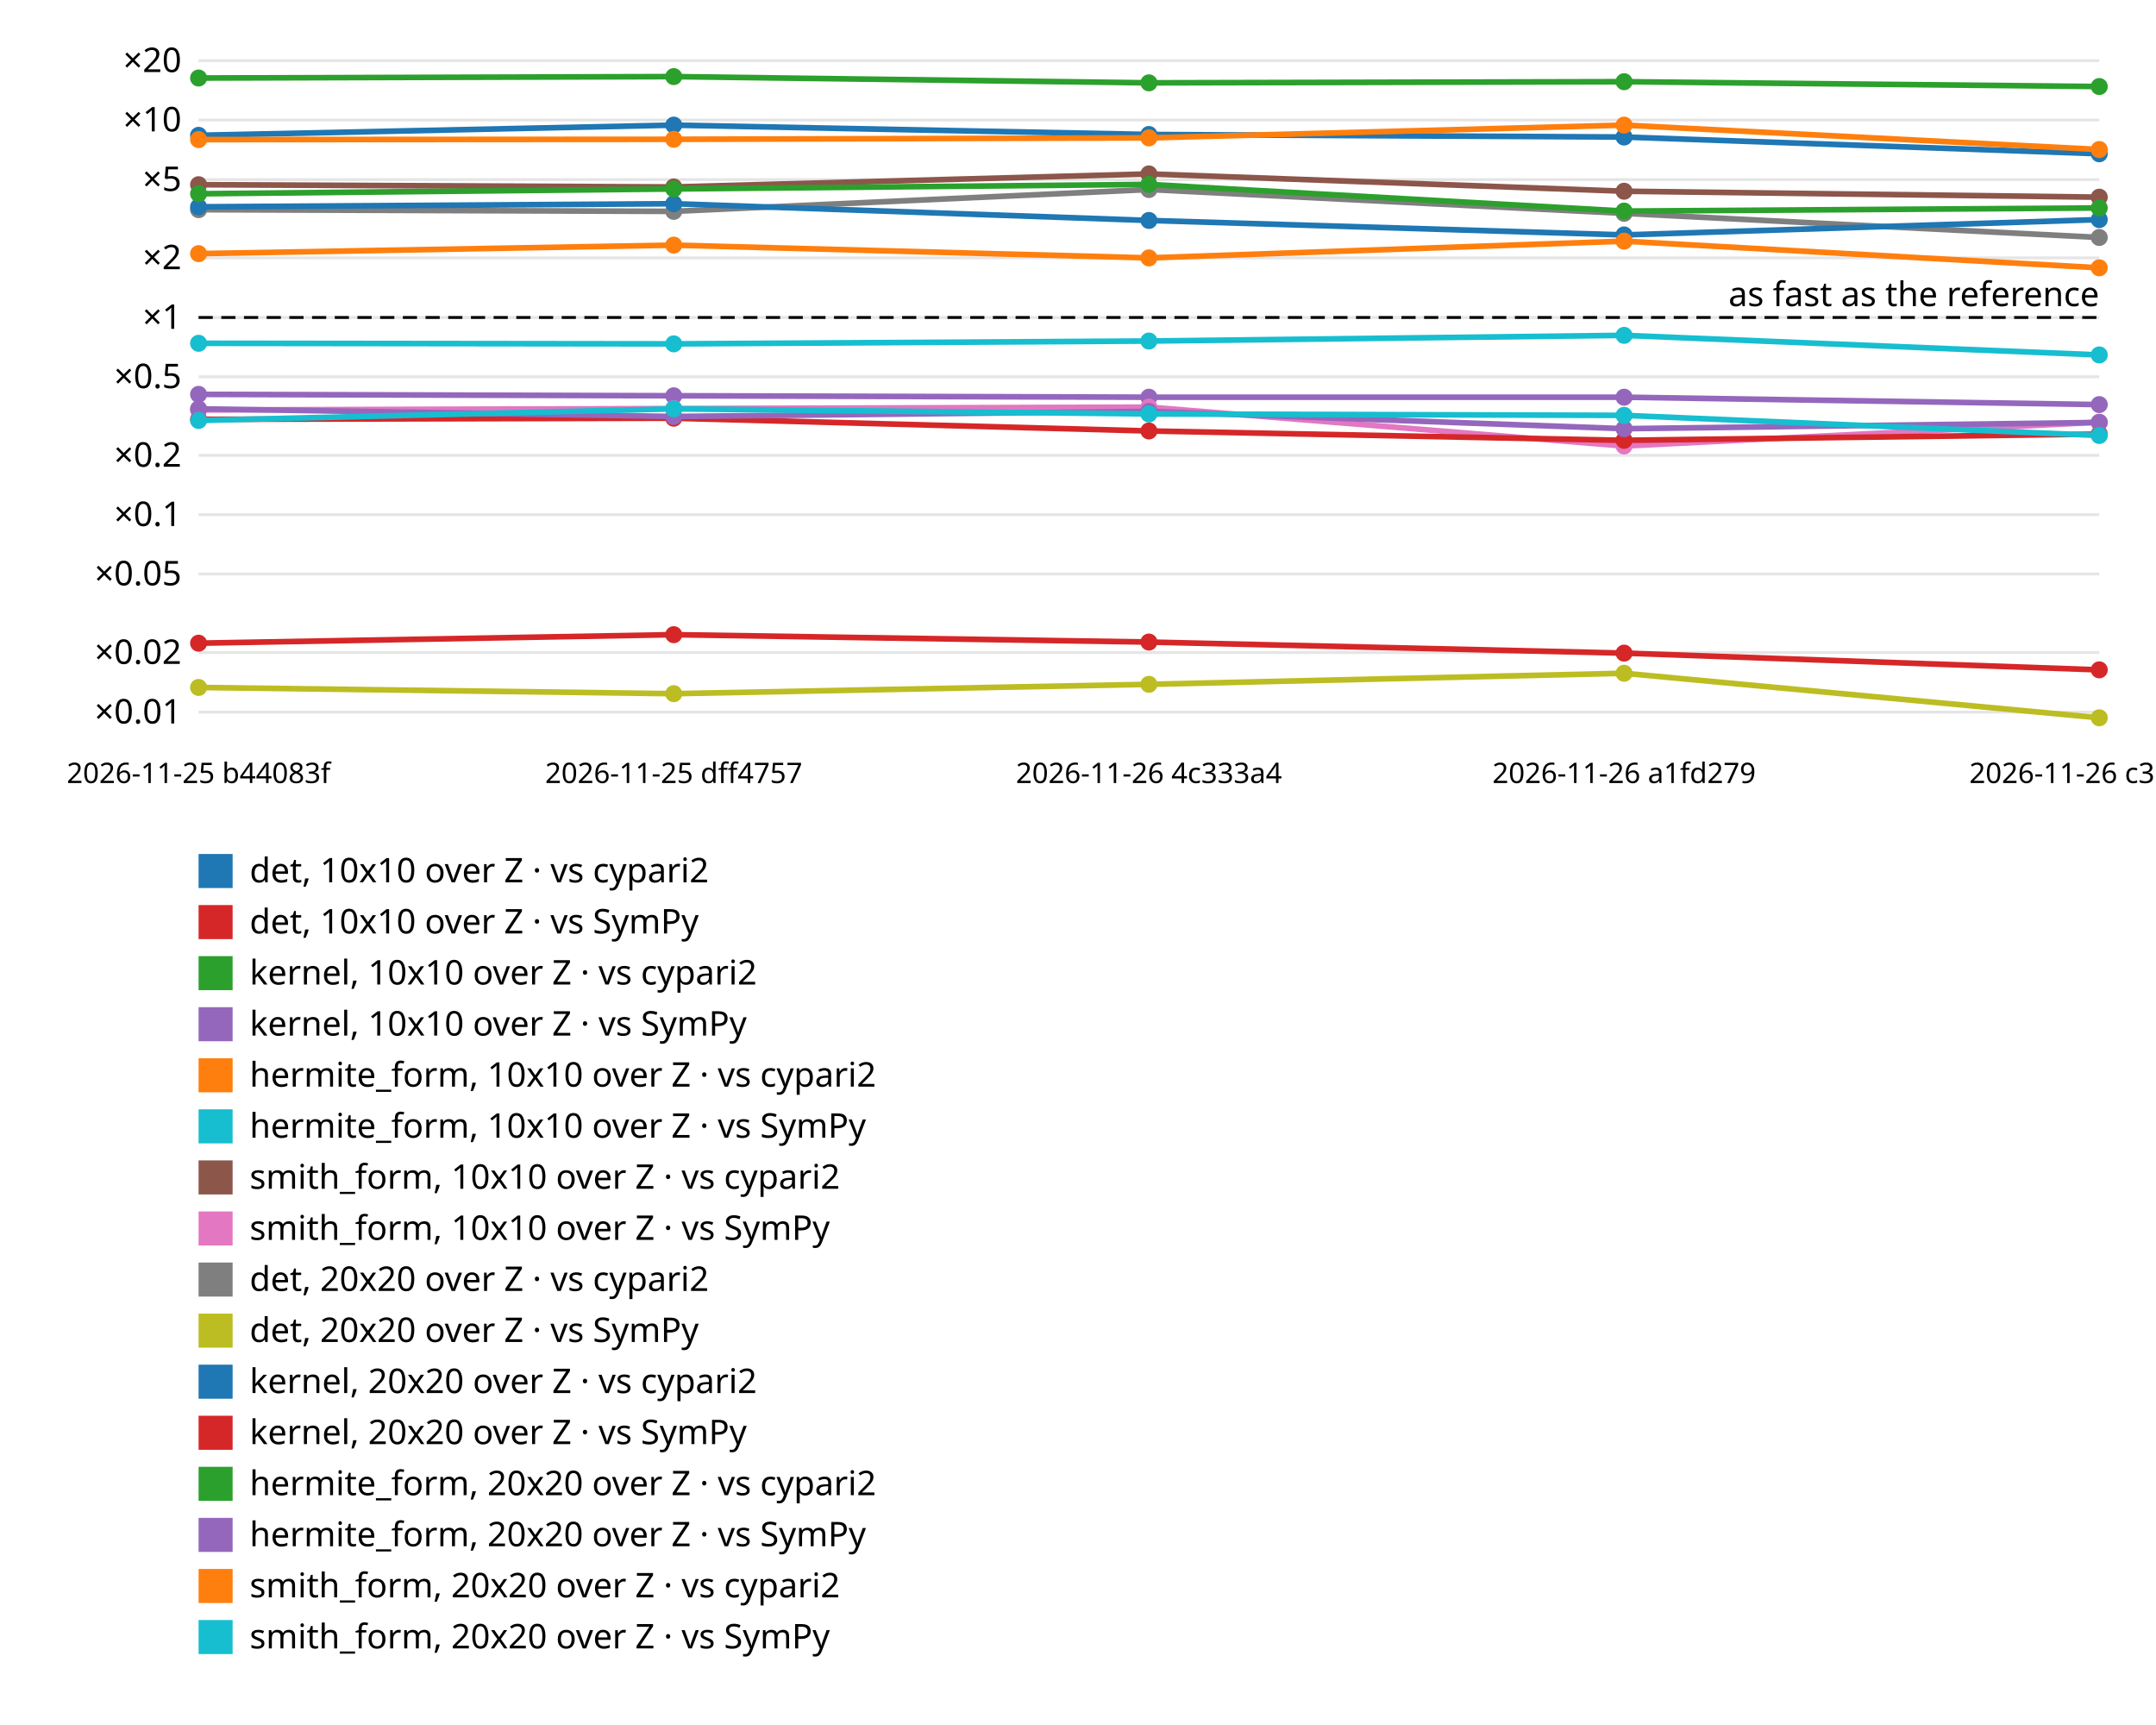
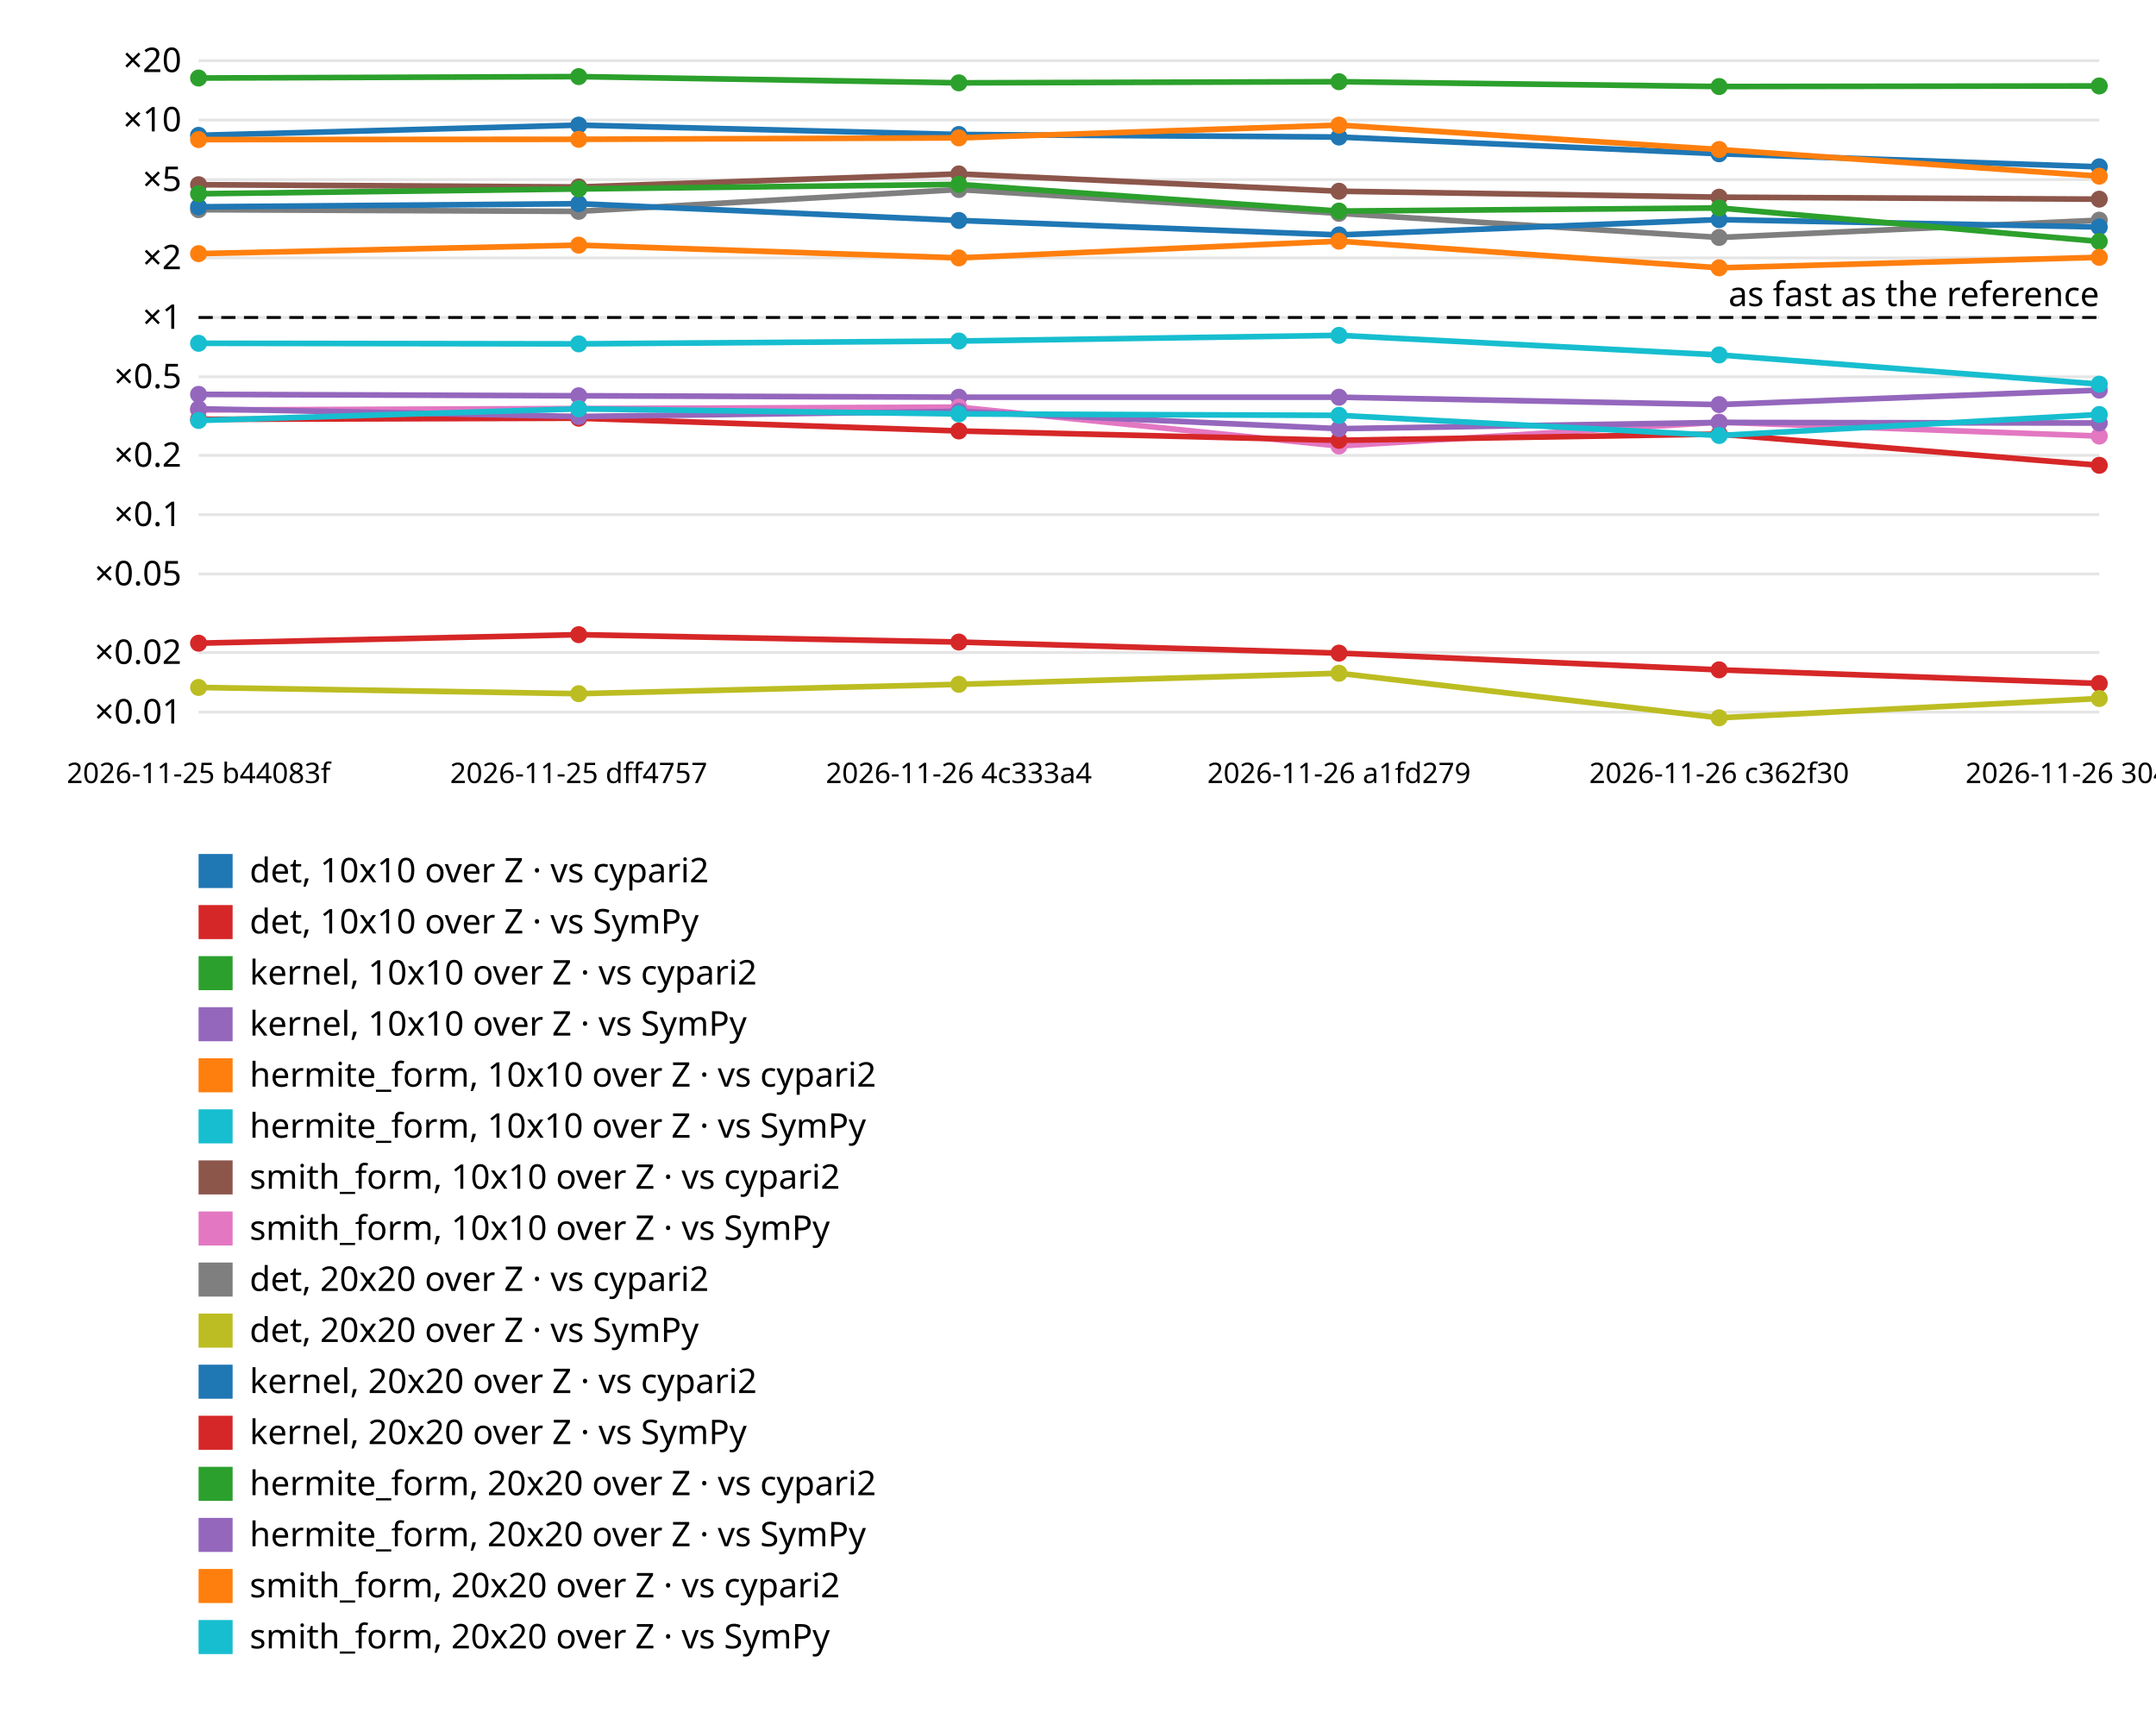
<svg xmlns="http://www.w3.org/2000/svg" width="760" height="608" font-family="sans-serif" font-size="12">
  <rect width="760" height="608" fill="white" />
  <line x1="70" x2="740" y1="251.0" y2="251.0" stroke="#e5e5e5" />
  <text x="64" y="255.0" text-anchor="end">×0.01</text>
  <line x1="70" x2="740" y1="230.0" y2="230.0" stroke="#e5e5e5" />
  <text x="64" y="234.0" text-anchor="end">×0.02</text>
  <line x1="70" x2="740" y1="202.3" y2="202.3" stroke="#e5e5e5" />
  <text x="64" y="206.3" text-anchor="end">×0.05</text>
  <line x1="70" x2="740" y1="181.4" y2="181.4" stroke="#e5e5e5" />
  <text x="64" y="185.4" text-anchor="end">×0.1</text>
  <line x1="70" x2="740" y1="160.5" y2="160.5" stroke="#e5e5e5" />
  <text x="64" y="164.5" text-anchor="end">×0.2</text>
  <line x1="70" x2="740" y1="132.8" y2="132.8" stroke="#e5e5e5" />
  <text x="64" y="136.8" text-anchor="end">×0.5</text>
  <line x1="70" x2="740" y1="111.9" y2="111.9" stroke="#e5e5e5" />
  <text x="64" y="115.9" text-anchor="end">×1</text>
  <line x1="70" x2="740" y1="90.9" y2="90.9" stroke="#e5e5e5" />
  <text x="64" y="94.9" text-anchor="end">×2</text>
  <line x1="70" x2="740" y1="63.3" y2="63.3" stroke="#e5e5e5" />
  <text x="64" y="67.3" text-anchor="end">×5</text>
  <line x1="70" x2="740" y1="42.3" y2="42.3" stroke="#e5e5e5" />
  <text x="64" y="46.3" text-anchor="end">×10</text>
  <line x1="70" x2="740" y1="21.4" y2="21.4" stroke="#e5e5e5" />
  <text x="64" y="25.4" text-anchor="end">×20</text>
  <line x1="70" x2="740" y1="111.9" y2="111.9" stroke="black" stroke-dasharray="5 3" />
  <text x="740" y="107.9" text-anchor="end">as fast as the reference</text>
  <text x="70.0" y="276" text-anchor="middle" font-size="10">2026-11-25 b44083f</text>
-   <text x="237.5" y="276" text-anchor="middle" font-size="10">2026-11-25 dff4757</text>
-   <text x="405.0" y="276" text-anchor="middle" font-size="10">2026-11-26 4c333a4</text>
-   <text x="572.5" y="276" text-anchor="middle" font-size="10">2026-11-26 a1fd279</text>
-   <text x="740.0" y="276" text-anchor="middle" font-size="10">2026-11-26 c362f30</text>
-   <polyline points="70.0,47.7 237.5,44.1 405.0,47.4 572.5,48.3 740.0,54.2" fill="none" stroke="#1f77b4" stroke-width="2" />
+   <text x="204.0" y="276" text-anchor="middle" font-size="10">2026-11-25 dff4757</text>
+   <text x="338.0" y="276" text-anchor="middle" font-size="10">2026-11-26 4c333a4</text>
+   <text x="472.0" y="276" text-anchor="middle" font-size="10">2026-11-26 a1fd279</text>
+   <text x="606.0" y="276" text-anchor="middle" font-size="10">2026-11-26 c362f30</text>
+   <text x="740.0" y="276" text-anchor="middle" font-size="10">2026-11-26 304cb29</text>
+   <polyline points="70.0,47.7 204.0,44.1 338.0,47.4 472.0,48.3 606.0,54.2 740.0,58.8" fill="none" stroke="#1f77b4" stroke-width="2" />
  <circle cx="70.0" cy="47.7" r="3" fill="#1f77b4" />
-   <circle cx="237.5" cy="44.1" r="3" fill="#1f77b4" />
-   <circle cx="405.0" cy="47.4" r="3" fill="#1f77b4" />
-   <circle cx="572.5" cy="48.3" r="3" fill="#1f77b4" />
-   <circle cx="740.0" cy="54.2" r="3" fill="#1f77b4" />
+   <circle cx="204.0" cy="44.1" r="3" fill="#1f77b4" />
+   <circle cx="338.0" cy="47.4" r="3" fill="#1f77b4" />
+   <circle cx="472.0" cy="48.3" r="3" fill="#1f77b4" />
+   <circle cx="606.0" cy="54.2" r="3" fill="#1f77b4" />
+   <circle cx="740.0" cy="58.8" r="3" fill="#1f77b4" />
  <rect x="70" y="301" width="12" height="12" fill="#1f77b4" />
  <text x="88" y="311">det, 10x10 over Z · vs cypari2</text>
-   <polyline points="70.0,226.7 237.5,223.7 405.0,226.3 572.5,230.2 740.0,236.1" fill="none" stroke="#d62728" stroke-width="2" />
+   <polyline points="70.0,226.7 204.0,223.7 338.0,226.3 472.0,230.2 606.0,236.1 740.0,240.9" fill="none" stroke="#d62728" stroke-width="2" />
  <circle cx="70.0" cy="226.7" r="3" fill="#d62728" />
-   <circle cx="237.5" cy="223.7" r="3" fill="#d62728" />
-   <circle cx="405.0" cy="226.3" r="3" fill="#d62728" />
-   <circle cx="572.5" cy="230.2" r="3" fill="#d62728" />
-   <circle cx="740.0" cy="236.1" r="3" fill="#d62728" />
+   <circle cx="204.0" cy="223.7" r="3" fill="#d62728" />
+   <circle cx="338.0" cy="226.3" r="3" fill="#d62728" />
+   <circle cx="472.0" cy="230.2" r="3" fill="#d62728" />
+   <circle cx="606.0" cy="236.1" r="3" fill="#d62728" />
+   <circle cx="740.0" cy="240.9" r="3" fill="#d62728" />
  <rect x="70" y="319" width="12" height="12" fill="#d62728" />
  <text x="88" y="329">det, 10x10 over Z · vs SymPy</text>
-   <polyline points="70.0,27.5 237.5,27.0 405.0,29.2 572.5,28.8 740.0,30.5" fill="none" stroke="#2ca02c" stroke-width="2" />
+   <polyline points="70.0,27.5 204.0,27.0 338.0,29.2 472.0,28.8 606.0,30.5 740.0,30.3" fill="none" stroke="#2ca02c" stroke-width="2" />
  <circle cx="70.0" cy="27.5" r="3" fill="#2ca02c" />
-   <circle cx="237.5" cy="27.0" r="3" fill="#2ca02c" />
-   <circle cx="405.0" cy="29.2" r="3" fill="#2ca02c" />
-   <circle cx="572.5" cy="28.8" r="3" fill="#2ca02c" />
-   <circle cx="740.0" cy="30.5" r="3" fill="#2ca02c" />
+   <circle cx="204.0" cy="27.0" r="3" fill="#2ca02c" />
+   <circle cx="338.0" cy="29.2" r="3" fill="#2ca02c" />
+   <circle cx="472.0" cy="28.8" r="3" fill="#2ca02c" />
+   <circle cx="606.0" cy="30.5" r="3" fill="#2ca02c" />
+   <circle cx="740.0" cy="30.3" r="3" fill="#2ca02c" />
  <rect x="70" y="337" width="12" height="12" fill="#2ca02c" />
  <text x="88" y="347">kernel, 10x10 over Z · vs cypari2</text>
-   <polyline points="70.0,139.0 237.5,139.5 405.0,140.0 572.5,140.0 740.0,142.6" fill="none" stroke="#9467bd" stroke-width="2" />
+   <polyline points="70.0,139.0 204.0,139.5 338.0,140.0 472.0,140.0 606.0,142.6 740.0,137.5" fill="none" stroke="#9467bd" stroke-width="2" />
  <circle cx="70.0" cy="139.0" r="3" fill="#9467bd" />
-   <circle cx="237.5" cy="139.5" r="3" fill="#9467bd" />
-   <circle cx="405.0" cy="140.0" r="3" fill="#9467bd" />
-   <circle cx="572.5" cy="140.0" r="3" fill="#9467bd" />
-   <circle cx="740.0" cy="142.6" r="3" fill="#9467bd" />
+   <circle cx="204.0" cy="139.5" r="3" fill="#9467bd" />
+   <circle cx="338.0" cy="140.0" r="3" fill="#9467bd" />
+   <circle cx="472.0" cy="140.0" r="3" fill="#9467bd" />
+   <circle cx="606.0" cy="142.6" r="3" fill="#9467bd" />
+   <circle cx="740.0" cy="137.5" r="3" fill="#9467bd" />
  <rect x="70" y="355" width="12" height="12" fill="#9467bd" />
  <text x="88" y="365">kernel, 10x10 over Z · vs SymPy</text>
-   <polyline points="70.0,49.2 237.5,49.1 405.0,48.6 572.5,44.1 740.0,52.7" fill="none" stroke="#ff7f0e" stroke-width="2" />
+   <polyline points="70.0,49.2 204.0,49.1 338.0,48.6 472.0,44.1 606.0,52.7 740.0,62.1" fill="none" stroke="#ff7f0e" stroke-width="2" />
  <circle cx="70.0" cy="49.2" r="3" fill="#ff7f0e" />
-   <circle cx="237.5" cy="49.1" r="3" fill="#ff7f0e" />
-   <circle cx="405.0" cy="48.6" r="3" fill="#ff7f0e" />
-   <circle cx="572.5" cy="44.1" r="3" fill="#ff7f0e" />
-   <circle cx="740.0" cy="52.7" r="3" fill="#ff7f0e" />
+   <circle cx="204.0" cy="49.1" r="3" fill="#ff7f0e" />
+   <circle cx="338.0" cy="48.6" r="3" fill="#ff7f0e" />
+   <circle cx="472.0" cy="44.1" r="3" fill="#ff7f0e" />
+   <circle cx="606.0" cy="52.7" r="3" fill="#ff7f0e" />
+   <circle cx="740.0" cy="62.1" r="3" fill="#ff7f0e" />
  <rect x="70" y="373" width="12" height="12" fill="#ff7f0e" />
  <text x="88" y="383">hermite_form, 10x10 over Z · vs cypari2</text>
-   <polyline points="70.0,121.0 237.5,121.2 405.0,120.2 572.5,118.2 740.0,125.1" fill="none" stroke="#17becf" stroke-width="2" />
+   <polyline points="70.0,121.0 204.0,121.2 338.0,120.2 472.0,118.2 606.0,125.1 740.0,135.4" fill="none" stroke="#17becf" stroke-width="2" />
  <circle cx="70.0" cy="121.0" r="3" fill="#17becf" />
-   <circle cx="237.5" cy="121.2" r="3" fill="#17becf" />
-   <circle cx="405.0" cy="120.2" r="3" fill="#17becf" />
-   <circle cx="572.5" cy="118.2" r="3" fill="#17becf" />
-   <circle cx="740.0" cy="125.1" r="3" fill="#17becf" />
+   <circle cx="204.0" cy="121.2" r="3" fill="#17becf" />
+   <circle cx="338.0" cy="120.2" r="3" fill="#17becf" />
+   <circle cx="472.0" cy="118.2" r="3" fill="#17becf" />
+   <circle cx="606.0" cy="125.1" r="3" fill="#17becf" />
+   <circle cx="740.0" cy="135.4" r="3" fill="#17becf" />
  <rect x="70" y="391" width="12" height="12" fill="#17becf" />
  <text x="88" y="401">hermite_form, 10x10 over Z · vs SymPy</text>
-   <polyline points="70.0,65.1 237.5,65.9 405.0,61.3 572.5,67.4 740.0,69.5" fill="none" stroke="#8c564b" stroke-width="2" />
+   <polyline points="70.0,65.1 204.0,65.9 338.0,61.3 472.0,67.4 606.0,69.5 740.0,70.2" fill="none" stroke="#8c564b" stroke-width="2" />
  <circle cx="70.0" cy="65.1" r="3" fill="#8c564b" />
-   <circle cx="237.5" cy="65.9" r="3" fill="#8c564b" />
-   <circle cx="405.0" cy="61.3" r="3" fill="#8c564b" />
-   <circle cx="572.5" cy="67.4" r="3" fill="#8c564b" />
-   <circle cx="740.0" cy="69.5" r="3" fill="#8c564b" />
+   <circle cx="204.0" cy="65.9" r="3" fill="#8c564b" />
+   <circle cx="338.0" cy="61.3" r="3" fill="#8c564b" />
+   <circle cx="472.0" cy="67.4" r="3" fill="#8c564b" />
+   <circle cx="606.0" cy="69.5" r="3" fill="#8c564b" />
+   <circle cx="740.0" cy="70.2" r="3" fill="#8c564b" />
  <rect x="70" y="409" width="12" height="12" fill="#8c564b" />
  <text x="88" y="419">smith_form, 10x10 over Z · vs cypari2</text>
-   <polyline points="70.0,144.5 237.5,144.0 405.0,143.5 572.5,157.2 740.0,148.8" fill="none" stroke="#e377c2" stroke-width="2" />
+   <polyline points="70.0,144.5 204.0,144.0 338.0,143.5 472.0,157.2 606.0,148.8 740.0,153.7" fill="none" stroke="#e377c2" stroke-width="2" />
  <circle cx="70.0" cy="144.5" r="3" fill="#e377c2" />
-   <circle cx="237.5" cy="144.0" r="3" fill="#e377c2" />
-   <circle cx="405.0" cy="143.5" r="3" fill="#e377c2" />
-   <circle cx="572.5" cy="157.2" r="3" fill="#e377c2" />
-   <circle cx="740.0" cy="148.8" r="3" fill="#e377c2" />
+   <circle cx="204.0" cy="144.0" r="3" fill="#e377c2" />
+   <circle cx="338.0" cy="143.5" r="3" fill="#e377c2" />
+   <circle cx="472.0" cy="157.2" r="3" fill="#e377c2" />
+   <circle cx="606.0" cy="148.8" r="3" fill="#e377c2" />
+   <circle cx="740.0" cy="153.7" r="3" fill="#e377c2" />
  <rect x="70" y="427" width="12" height="12" fill="#e377c2" />
  <text x="88" y="437">smith_form, 10x10 over Z · vs SymPy</text>
-   <polyline points="70.0,73.9 237.5,74.5 405.0,66.8 572.5,75.2 740.0,83.7" fill="none" stroke="#7f7f7f" stroke-width="2" />
+   <polyline points="70.0,73.9 204.0,74.5 338.0,66.8 472.0,75.2 606.0,83.7 740.0,77.6" fill="none" stroke="#7f7f7f" stroke-width="2" />
  <circle cx="70.0" cy="73.9" r="3" fill="#7f7f7f" />
-   <circle cx="237.5" cy="74.5" r="3" fill="#7f7f7f" />
-   <circle cx="405.0" cy="66.8" r="3" fill="#7f7f7f" />
-   <circle cx="572.5" cy="75.2" r="3" fill="#7f7f7f" />
-   <circle cx="740.0" cy="83.7" r="3" fill="#7f7f7f" />
+   <circle cx="204.0" cy="74.5" r="3" fill="#7f7f7f" />
+   <circle cx="338.0" cy="66.8" r="3" fill="#7f7f7f" />
+   <circle cx="472.0" cy="75.2" r="3" fill="#7f7f7f" />
+   <circle cx="606.0" cy="83.7" r="3" fill="#7f7f7f" />
+   <circle cx="740.0" cy="77.6" r="3" fill="#7f7f7f" />
  <rect x="70" y="445" width="12" height="12" fill="#7f7f7f" />
  <text x="88" y="455">det, 20x20 over Z · vs cypari2</text>
-   <polyline points="70.0,242.3 237.5,244.5 405.0,241.2 572.5,237.3 740.0,253.0" fill="none" stroke="#bcbd22" stroke-width="2" />
+   <polyline points="70.0,242.3 204.0,244.5 338.0,241.2 472.0,237.3 606.0,253.0 740.0,246.2" fill="none" stroke="#bcbd22" stroke-width="2" />
  <circle cx="70.0" cy="242.3" r="3" fill="#bcbd22" />
-   <circle cx="237.5" cy="244.5" r="3" fill="#bcbd22" />
-   <circle cx="405.0" cy="241.2" r="3" fill="#bcbd22" />
-   <circle cx="572.5" cy="237.3" r="3" fill="#bcbd22" />
-   <circle cx="740.0" cy="253.0" r="3" fill="#bcbd22" />
+   <circle cx="204.0" cy="244.5" r="3" fill="#bcbd22" />
+   <circle cx="338.0" cy="241.2" r="3" fill="#bcbd22" />
+   <circle cx="472.0" cy="237.3" r="3" fill="#bcbd22" />
+   <circle cx="606.0" cy="253.0" r="3" fill="#bcbd22" />
+   <circle cx="740.0" cy="246.2" r="3" fill="#bcbd22" />
  <rect x="70" y="463" width="12" height="12" fill="#bcbd22" />
  <text x="88" y="473">det, 20x20 over Z · vs SymPy</text>
-   <polyline points="70.0,72.9 237.5,71.8 405.0,77.7 572.5,82.8 740.0,77.4" fill="none" stroke="#1f77b4" stroke-width="2" />
+   <polyline points="70.0,72.9 204.0,71.8 338.0,77.7 472.0,82.8 606.0,77.4 740.0,80.0" fill="none" stroke="#1f77b4" stroke-width="2" />
  <circle cx="70.0" cy="72.9" r="3" fill="#1f77b4" />
-   <circle cx="237.5" cy="71.8" r="3" fill="#1f77b4" />
-   <circle cx="405.0" cy="77.7" r="3" fill="#1f77b4" />
-   <circle cx="572.5" cy="82.8" r="3" fill="#1f77b4" />
-   <circle cx="740.0" cy="77.4" r="3" fill="#1f77b4" />
+   <circle cx="204.0" cy="71.8" r="3" fill="#1f77b4" />
+   <circle cx="338.0" cy="77.7" r="3" fill="#1f77b4" />
+   <circle cx="472.0" cy="82.8" r="3" fill="#1f77b4" />
+   <circle cx="606.0" cy="77.4" r="3" fill="#1f77b4" />
+   <circle cx="740.0" cy="80.0" r="3" fill="#1f77b4" />
  <rect x="70" y="481" width="12" height="12" fill="#1f77b4" />
  <text x="88" y="491">kernel, 20x20 over Z · vs cypari2</text>
-   <polyline points="70.0,147.8 237.5,147.4 405.0,151.9 572.5,155.2 740.0,153.0" fill="none" stroke="#d62728" stroke-width="2" />
+   <polyline points="70.0,147.8 204.0,147.4 338.0,151.9 472.0,155.2 606.0,153.0 740.0,164.0" fill="none" stroke="#d62728" stroke-width="2" />
  <circle cx="70.0" cy="147.8" r="3" fill="#d62728" />
-   <circle cx="237.5" cy="147.4" r="3" fill="#d62728" />
-   <circle cx="405.0" cy="151.9" r="3" fill="#d62728" />
-   <circle cx="572.5" cy="155.2" r="3" fill="#d62728" />
-   <circle cx="740.0" cy="153.0" r="3" fill="#d62728" />
+   <circle cx="204.0" cy="147.4" r="3" fill="#d62728" />
+   <circle cx="338.0" cy="151.9" r="3" fill="#d62728" />
+   <circle cx="472.0" cy="155.2" r="3" fill="#d62728" />
+   <circle cx="606.0" cy="153.0" r="3" fill="#d62728" />
+   <circle cx="740.0" cy="164.0" r="3" fill="#d62728" />
  <rect x="70" y="499" width="12" height="12" fill="#d62728" />
  <text x="88" y="509">kernel, 20x20 over Z · vs SymPy</text>
-   <polyline points="70.0,68.3 237.5,66.6 405.0,65.0 572.5,74.4 740.0,73.3" fill="none" stroke="#2ca02c" stroke-width="2" />
+   <polyline points="70.0,68.3 204.0,66.6 338.0,65.0 472.0,74.4 606.0,73.3 740.0,85.1" fill="none" stroke="#2ca02c" stroke-width="2" />
  <circle cx="70.0" cy="68.3" r="3" fill="#2ca02c" />
-   <circle cx="237.5" cy="66.6" r="3" fill="#2ca02c" />
-   <circle cx="405.0" cy="65.0" r="3" fill="#2ca02c" />
-   <circle cx="572.5" cy="74.4" r="3" fill="#2ca02c" />
-   <circle cx="740.0" cy="73.3" r="3" fill="#2ca02c" />
+   <circle cx="204.0" cy="66.6" r="3" fill="#2ca02c" />
+   <circle cx="338.0" cy="65.0" r="3" fill="#2ca02c" />
+   <circle cx="472.0" cy="74.4" r="3" fill="#2ca02c" />
+   <circle cx="606.0" cy="73.3" r="3" fill="#2ca02c" />
+   <circle cx="740.0" cy="85.1" r="3" fill="#2ca02c" />
  <rect x="70" y="517" width="12" height="12" fill="#2ca02c" />
  <text x="88" y="527">hermite_form, 20x20 over Z · vs cypari2</text>
-   <polyline points="70.0,144.1 237.5,146.8 405.0,145.0 572.5,151.1 740.0,148.9" fill="none" stroke="#9467bd" stroke-width="2" />
+   <polyline points="70.0,144.1 204.0,146.8 338.0,145.0 472.0,151.1 606.0,148.9 740.0,149.1" fill="none" stroke="#9467bd" stroke-width="2" />
  <circle cx="70.0" cy="144.1" r="3" fill="#9467bd" />
-   <circle cx="237.5" cy="146.8" r="3" fill="#9467bd" />
-   <circle cx="405.0" cy="145.0" r="3" fill="#9467bd" />
-   <circle cx="572.5" cy="151.1" r="3" fill="#9467bd" />
-   <circle cx="740.0" cy="148.9" r="3" fill="#9467bd" />
+   <circle cx="204.0" cy="146.8" r="3" fill="#9467bd" />
+   <circle cx="338.0" cy="145.0" r="3" fill="#9467bd" />
+   <circle cx="472.0" cy="151.1" r="3" fill="#9467bd" />
+   <circle cx="606.0" cy="148.9" r="3" fill="#9467bd" />
+   <circle cx="740.0" cy="149.1" r="3" fill="#9467bd" />
  <rect x="70" y="535" width="12" height="12" fill="#9467bd" />
  <text x="88" y="545">hermite_form, 20x20 over Z · vs SymPy</text>
-   <polyline points="70.0,89.4 237.5,86.4 405.0,90.9 572.5,85.0 740.0,94.4" fill="none" stroke="#ff7f0e" stroke-width="2" />
+   <polyline points="70.0,89.4 204.0,86.4 338.0,90.9 472.0,85.0 606.0,94.4 740.0,90.7" fill="none" stroke="#ff7f0e" stroke-width="2" />
  <circle cx="70.0" cy="89.4" r="3" fill="#ff7f0e" />
-   <circle cx="237.5" cy="86.4" r="3" fill="#ff7f0e" />
-   <circle cx="405.0" cy="90.9" r="3" fill="#ff7f0e" />
-   <circle cx="572.5" cy="85.0" r="3" fill="#ff7f0e" />
-   <circle cx="740.0" cy="94.4" r="3" fill="#ff7f0e" />
+   <circle cx="204.0" cy="86.4" r="3" fill="#ff7f0e" />
+   <circle cx="338.0" cy="90.9" r="3" fill="#ff7f0e" />
+   <circle cx="472.0" cy="85.0" r="3" fill="#ff7f0e" />
+   <circle cx="606.0" cy="94.4" r="3" fill="#ff7f0e" />
+   <circle cx="740.0" cy="90.7" r="3" fill="#ff7f0e" />
  <rect x="70" y="553" width="12" height="12" fill="#ff7f0e" />
  <text x="88" y="563">smith_form, 20x20 over Z · vs cypari2</text>
-   <polyline points="70.0,148.2 237.5,144.1 405.0,145.9 572.5,146.4 740.0,153.5" fill="none" stroke="#17becf" stroke-width="2" />
+   <polyline points="70.0,148.2 204.0,144.1 338.0,145.9 472.0,146.4 606.0,153.5 740.0,146.1" fill="none" stroke="#17becf" stroke-width="2" />
  <circle cx="70.0" cy="148.2" r="3" fill="#17becf" />
-   <circle cx="237.5" cy="144.1" r="3" fill="#17becf" />
-   <circle cx="405.0" cy="145.9" r="3" fill="#17becf" />
-   <circle cx="572.5" cy="146.4" r="3" fill="#17becf" />
-   <circle cx="740.0" cy="153.5" r="3" fill="#17becf" />
+   <circle cx="204.0" cy="144.1" r="3" fill="#17becf" />
+   <circle cx="338.0" cy="145.9" r="3" fill="#17becf" />
+   <circle cx="472.0" cy="146.4" r="3" fill="#17becf" />
+   <circle cx="606.0" cy="153.5" r="3" fill="#17becf" />
+   <circle cx="740.0" cy="146.1" r="3" fill="#17becf" />
  <rect x="70" y="571" width="12" height="12" fill="#17becf" />
  <text x="88" y="581">smith_form, 20x20 over Z · vs SymPy</text>
</svg>
